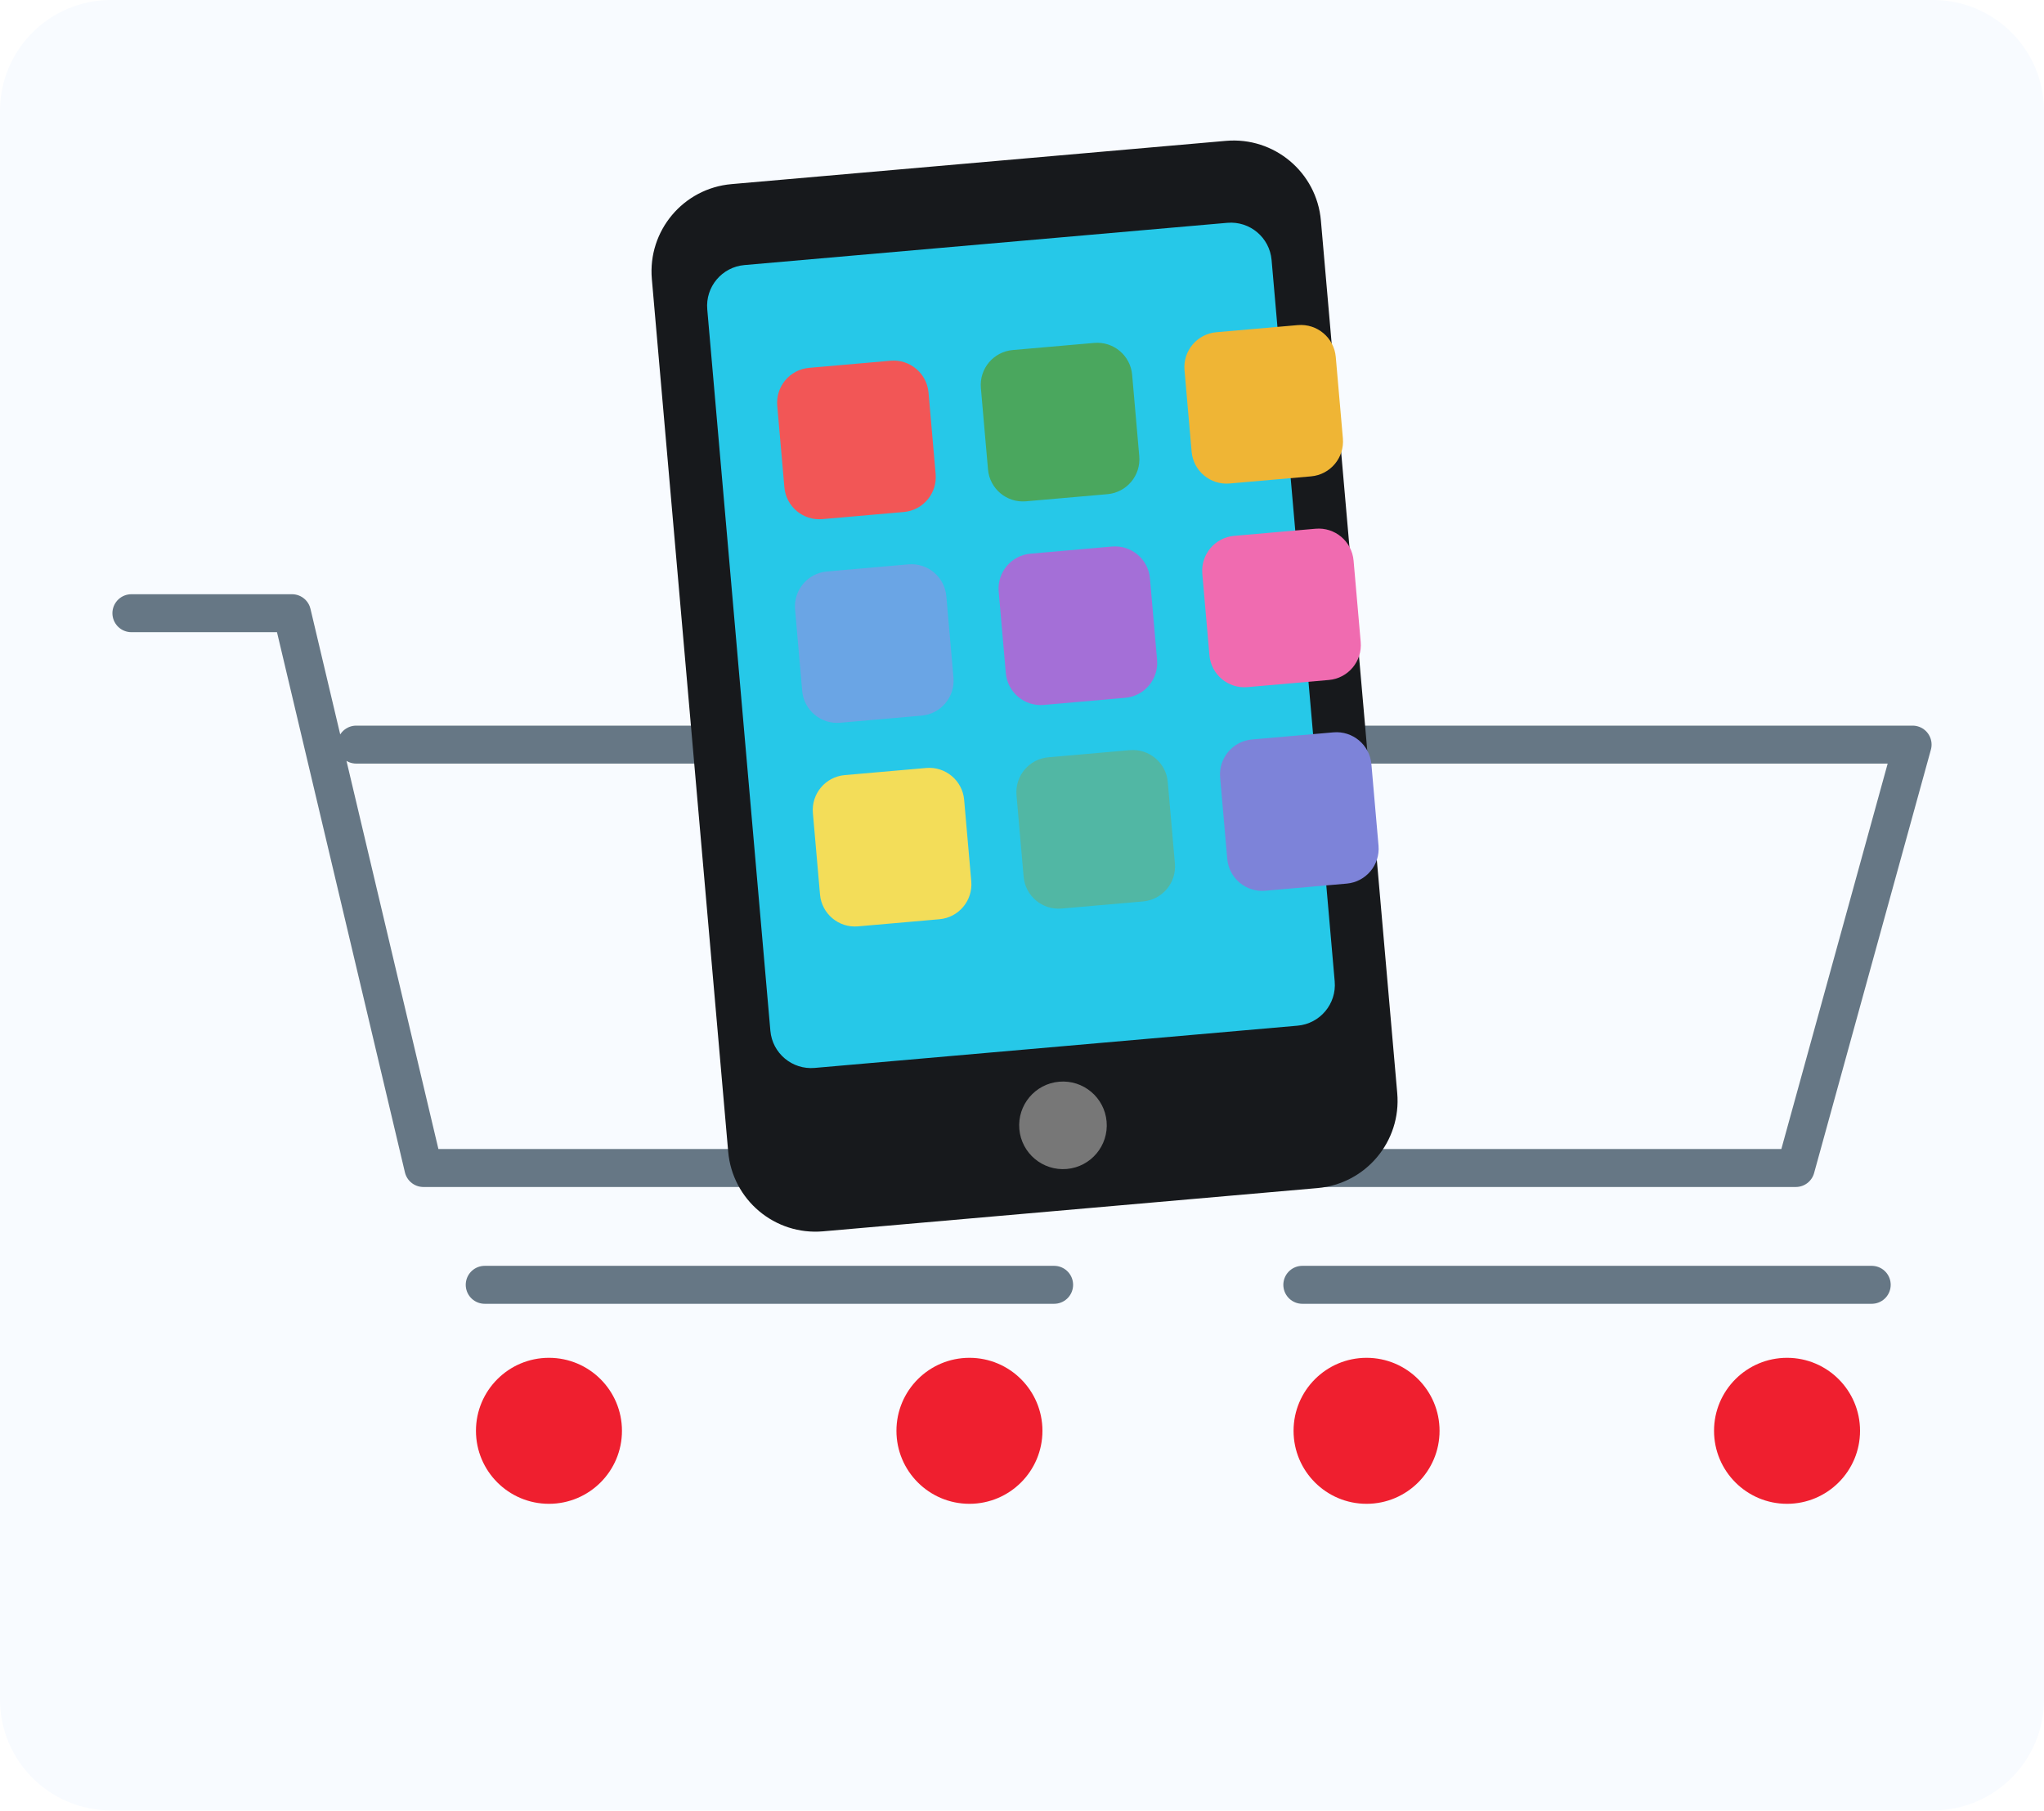
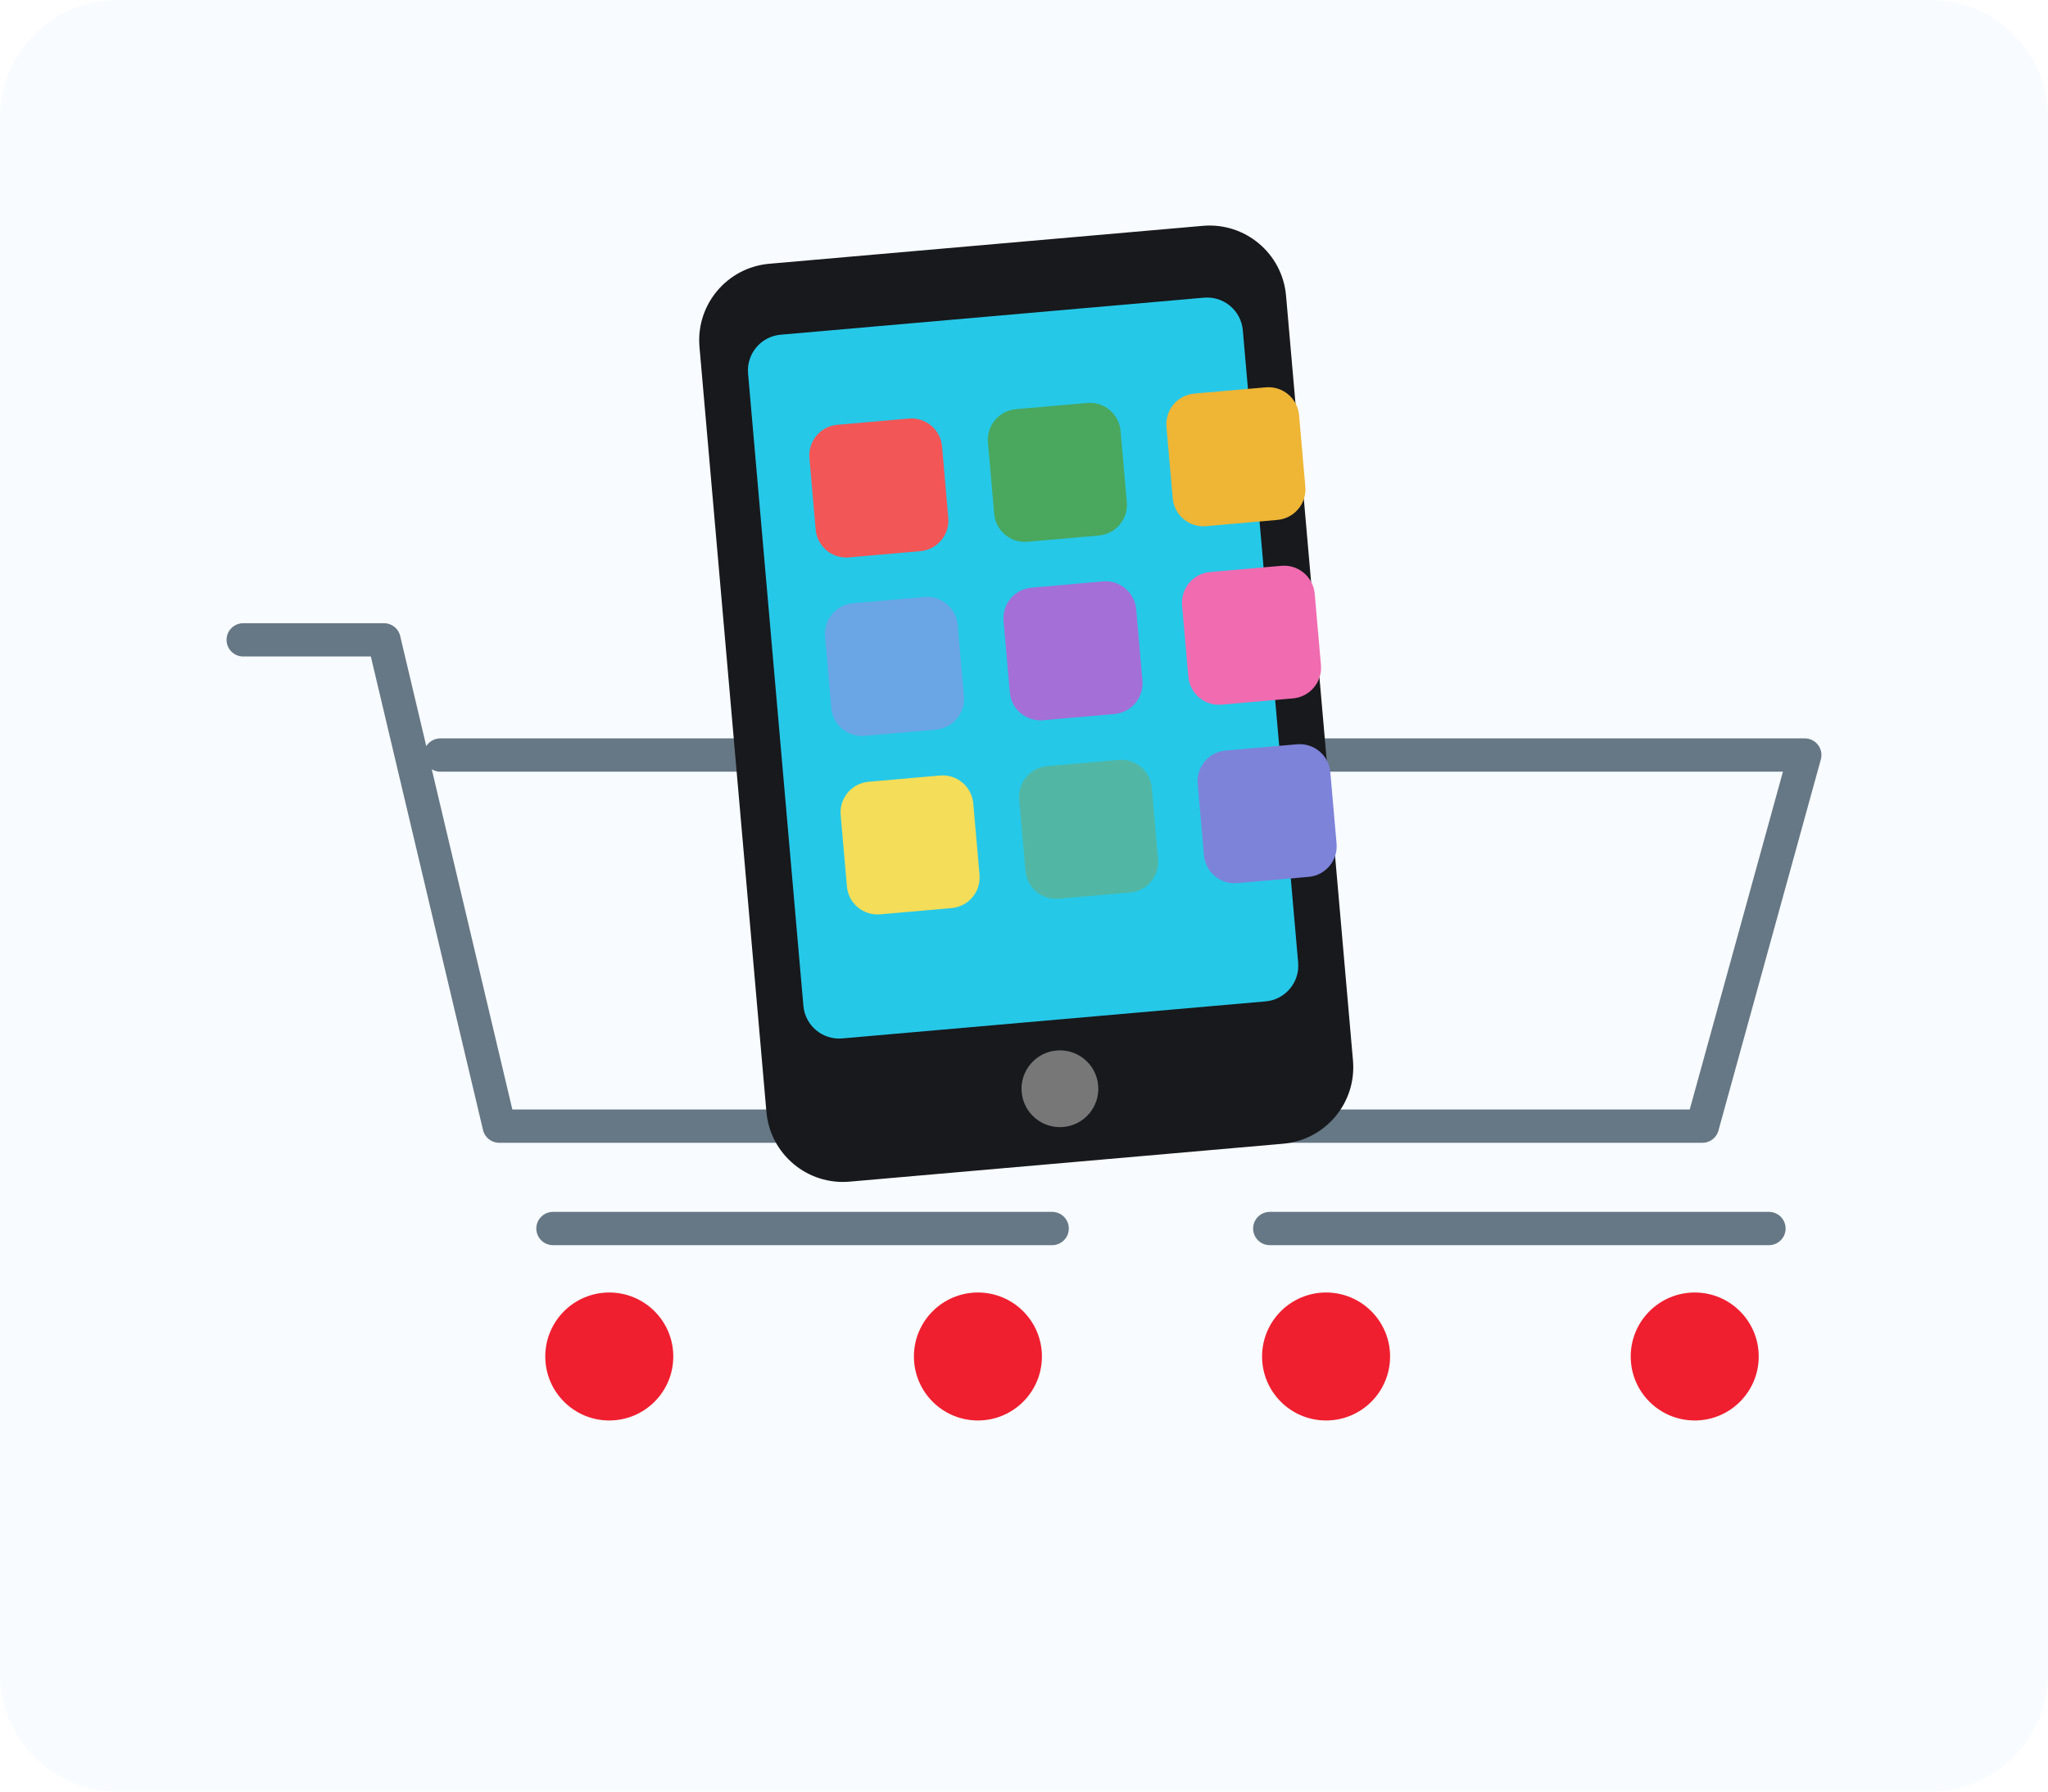
- <svg xmlns="http://www.w3.org/2000/svg" viewBox="0 0 700 620">
-   <rect width="700" height="620" rx="38" fill="#f8fbff" />
+ <svg xmlns="http://www.w3.org/2000/svg" viewBox="-50 -40 800 700">
+   <rect x="-50" y="-40" width="800" height="700" rx="46" fill="#f8fbff" />
  <g stroke="#667785" stroke-width="13" fill="none" stroke-linecap="round" stroke-linejoin="round">
    <path d="M45 210h55l45 190h190l40-145H122" />
    <path d="M166 440h195" />
    <circle cx="188" cy="490" r="25" fill="#ef1f2f" stroke="none" />
    <circle cx="332" cy="490" r="25" fill="#ef1f2f" stroke="none" />
  </g>
  <g stroke="#667785" stroke-width="13" fill="none" stroke-linecap="round" stroke-linejoin="round">
    <path d="M325 210h55l45 190h190l40-145H402" />
    <path d="M446 440h195" />
    <circle cx="468" cy="490" r="25" fill="#ef1f2f" stroke="none" />
    <circle cx="612" cy="490" r="25" fill="#ef1f2f" stroke="none" />
  </g>
  <g transform="translate(235 55) rotate(-5 115 170)">
    <rect x="0" y="0" width="230" height="360" rx="30" fill="#17191c" />
    <rect x="18" y="28" width="194" height="276" rx="14" fill="#26c8e8" />
    <g transform="translate(39 65)">
      <rect width="52" height="52" rx="12" fill="#f25656" />
      <rect x="70" width="52" height="52" rx="12" fill="#4aa75e" />
      <rect x="140" width="52" height="52" rx="12" fill="#efb535" />
      <rect y="70" width="52" height="52" rx="12" fill="#6aa5e5" />
      <rect x="70" y="70" width="52" height="52" rx="12" fill="#a46fd7" />
      <rect x="140" y="70" width="52" height="52" rx="12" fill="#f06bb0" />
      <rect y="140" width="52" height="52" rx="12" fill="#f3dd59" />
      <rect x="70" y="140" width="52" height="52" rx="12" fill="#51b7a4" />
      <rect x="140" y="140" width="52" height="52" rx="12" fill="#7d83d9" />
    </g>
    <circle cx="115" cy="331" r="15" fill="#777" />
  </g>
</svg>
